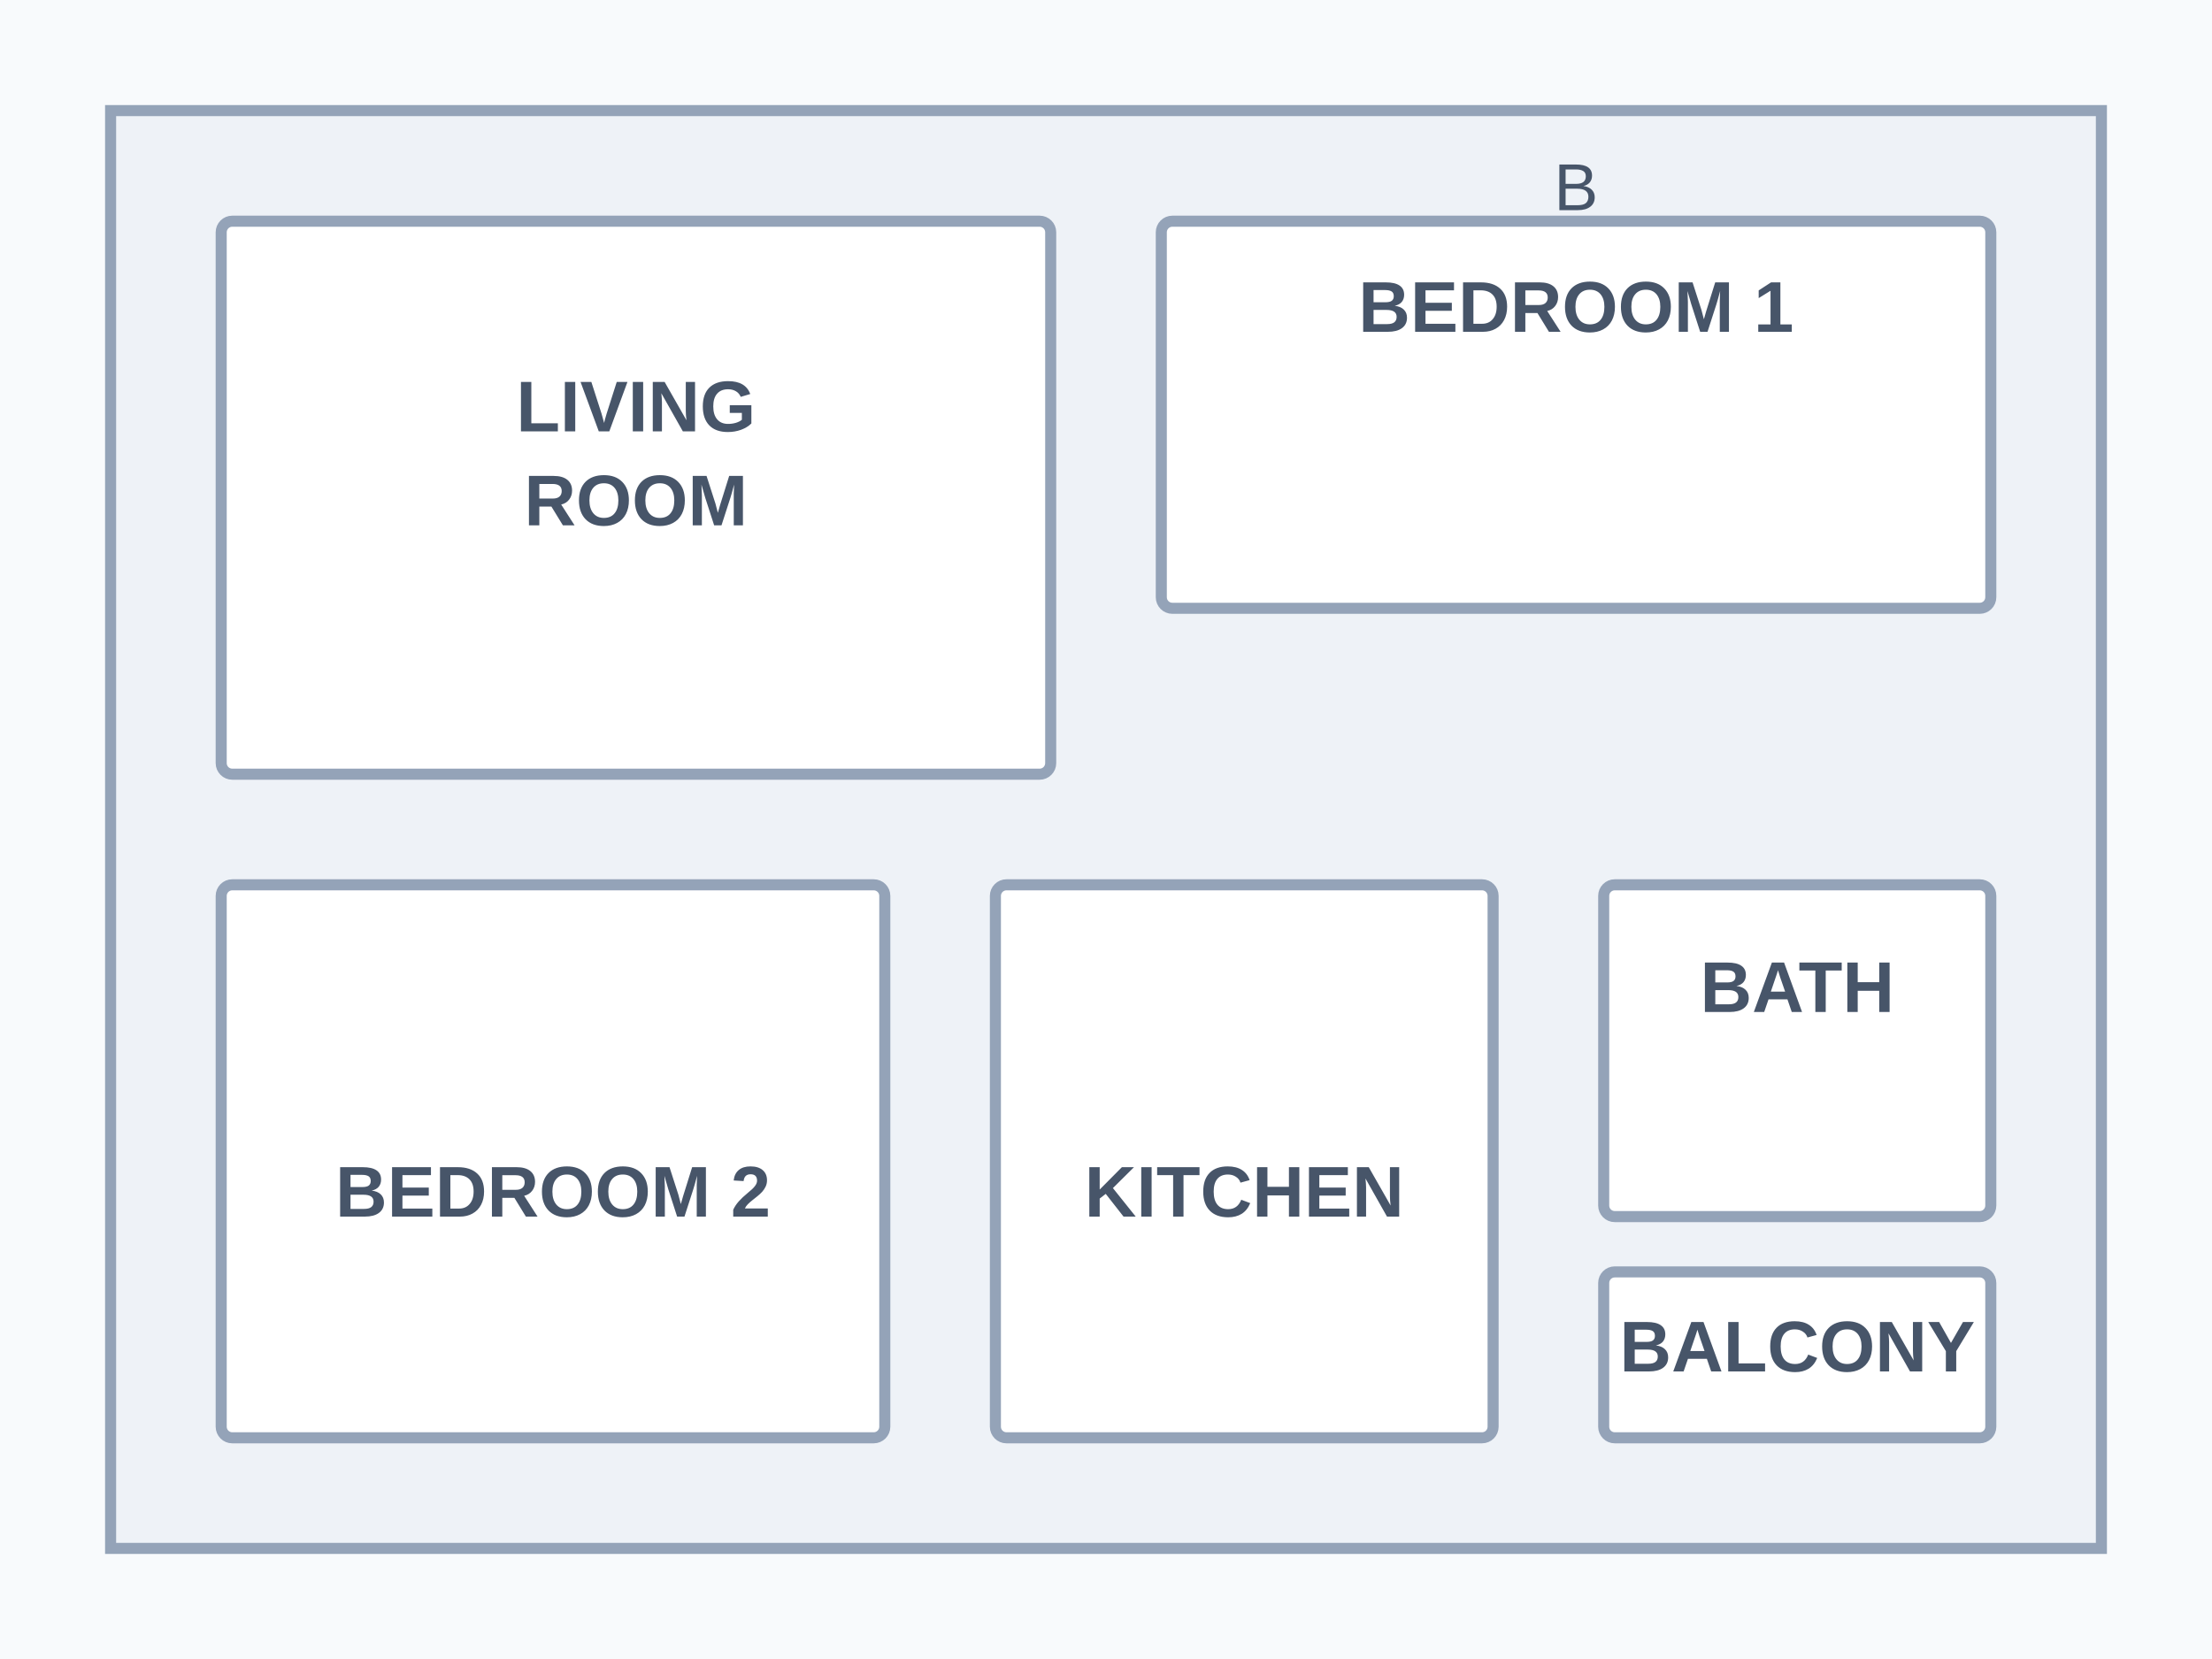
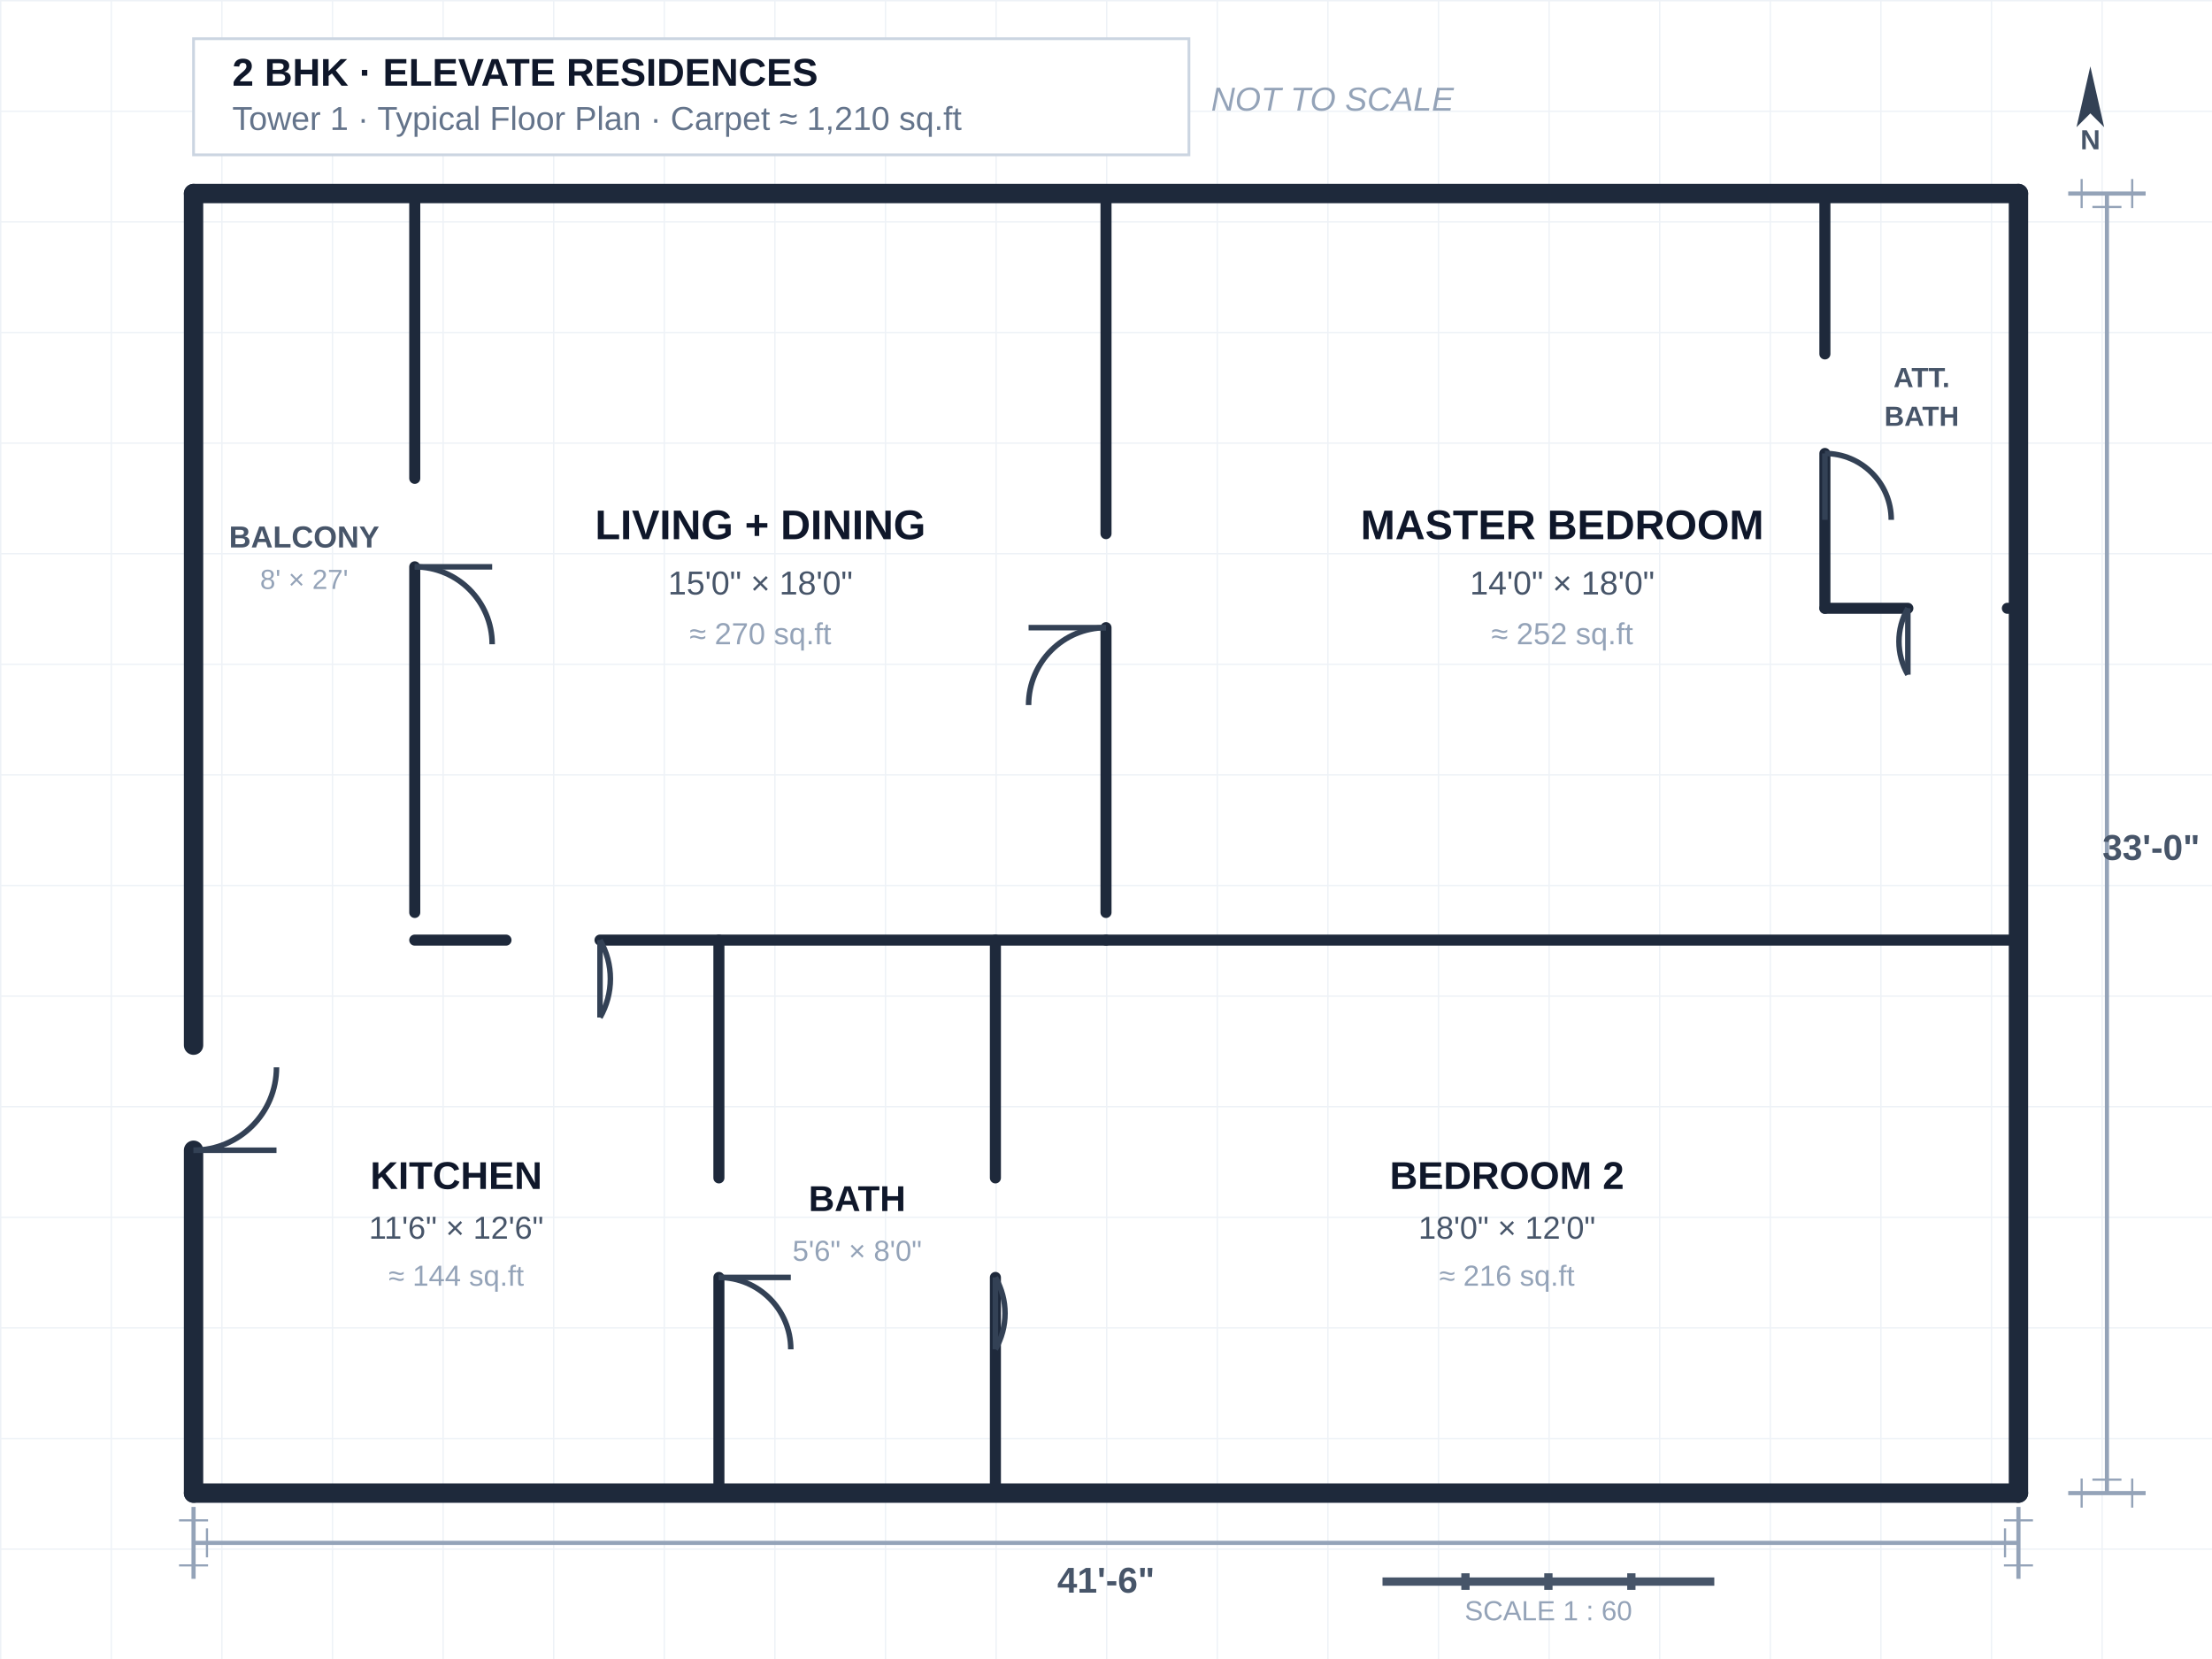
- <svg xmlns="http://www.w3.org/2000/svg" viewBox="0 0 400 300" font-family="Segoe UI, Arial, sans-serif">
-   <rect width="400" height="300" fill="#f8fafc" />
-   <g stroke="#94a3b8" stroke-width="2" fill="#ffffff">
-     <rect x="20" y="20" width="360" height="260" fill="#eef2f7" />
-     <rect x="40" y="40" width="150" height="100" rx="2" />
-     <rect x="210" y="40" width="150" height="70" rx="2" />
-     <rect x="40" y="160" width="120" height="100" rx="2" />
-     <rect x="180" y="160" width="90" height="100" rx="2" />
-     <rect x="290" y="160" width="70" height="60" rx="2" />
-     <rect x="290" y="230" width="70" height="30" rx="2" />
+ <svg xmlns="http://www.w3.org/2000/svg" viewBox="0 0 800 600" font-family="Segoe UI, Arial, sans-serif">
+   <defs>
+     <pattern id="grid" width="40" height="40" patternUnits="userSpaceOnUse">
+       <path d="M 40 0 L 0 0 0 40" fill="none" stroke="#eef2f7" stroke-width="1" />
+     </pattern>
+     <marker id="tick" viewBox="0 0 10 10" refX="5" refY="5" markerWidth="7" markerHeight="7" orient="auto-start-reverse">
+       <path d="M 0 0 L 0 10" stroke="#94a3b8" stroke-width="1.5" />
+     </marker>
+   </defs>
+   <rect width="800" height="600" fill="#ffffff" />
+   <rect width="800" height="600" fill="url(#grid)" />
+   <g font-size="12">
+     <rect x="70" y="14" width="360" height="42" fill="#ffffff" stroke="#cbd5e1" stroke-width="1" />
+     <text x="84" y="31" fill="#0f172a" font-weight="700" font-size="14">2 BHK · ELEVATE RESIDENCES</text>
+     <text x="84" y="47" fill="#64748b">Tower 1 · Typical Floor Plan · Carpet ≈ 1,210 sq.ft</text>
+     <text x="438" y="40" fill="#94a3b8" font-style="italic">NOT TO SCALE</text>
  </g>
-   <g fill="#475569" font-size="13" font-weight="600" text-anchor="middle">
-     <text x="115" y="78">LIVING</text>
-     <text x="115" y="95">ROOM</text>
-     <text x="285" y="60">BEDROOM 1</text>
-     <text x="100" y="220">BEDROOM 2</text>
-     <text x="225" y="220">KITCHEN</text>
-     <text x="325" y="183">BATH</text>
-     <text x="325" y="248">BALCONY</text>
+   <g transform="translate(756,40)">
+     <path d="M 0 -16 L 5 6 L 0 1 L -5 6 Z" fill="#334155" />
+     <text x="0" y="14" fill="#475569" font-size="10" text-anchor="middle" font-weight="600">N</text>
  </g>
-   <g fill="#f59e0b" font-size="12" text-anchor="middle">
-     <text x="285" y="38" fill="#475569">B</text>
+   <g stroke="#1e293b" stroke-linecap="round">
+     <line x1="70" y1="70" x2="730" y2="70" stroke-width="7" />
+     <line x1="70" y1="540" x2="730" y2="540" stroke-width="7" />
+     <line x1="730" y1="70" x2="730" y2="540" stroke-width="7" />
+     <line x1="70" y1="70" x2="70" y2="378" stroke-width="7" />
+     <line x1="70" y1="416" x2="70" y2="540" stroke-width="7" />
+   </g>
+   <g stroke="#1e293b" stroke-linecap="round">
+     <line x1="150" y1="70" x2="150" y2="173" stroke-width="4" />
+     <line x1="150" y1="205" x2="150" y2="330" stroke-width="4" />
+     <line x1="400" y1="70" x2="400" y2="193" stroke-width="4" />
+     <line x1="400" y1="227" x2="400" y2="330" stroke-width="4" />
+     <line x1="660" y1="70" x2="660" y2="128" stroke-width="4" />
+     <line x1="660" y1="164" x2="660" y2="220" stroke-width="4" />
+     <line x1="660" y1="220" x2="690" y2="220" stroke-width="4" />
+     <line x1="726" y1="220" x2="730" y2="220" stroke-width="4" />
+     <line x1="150" y1="340" x2="183" y2="340" stroke-width="4" />
+     <line x1="217" y1="340" x2="400" y2="340" stroke-width="4" />
+     <line x1="400" y1="340" x2="730" y2="340" stroke-width="4" />
+     <line x1="260" y1="340" x2="260" y2="426" stroke-width="4" />
+     <line x1="260" y1="462" x2="260" y2="540" stroke-width="4" />
+     <line x1="360" y1="340" x2="360" y2="426" stroke-width="4" />
+     <line x1="360" y1="462" x2="360" y2="540" stroke-width="4" />
+   </g>
+   <g stroke="#334155" fill="none" stroke-width="2">
+     <path d="M 70 416 A 30 30 0 0 0 100 386" />
+     <line x1="70" y1="416" x2="100" y2="416" />
+     <path d="M 150 205 A 28 28 0 0 1 178 233" />
+     <line x1="150" y1="205" x2="178" y2="205" />
+     <path d="M 400 227 A 28 28 0 0 0 372 255" />
+     <line x1="400" y1="227" x2="372" y2="227" />
+     <path d="M 217 340 A 28 28 0 0 1 217 368" />
+     <line x1="217" y1="340" x2="217" y2="368" />
+     <path d="M 660 164 A 24 24 0 0 1 684 188" />
+     <line x1="660" y1="164" x2="660" y2="188" />
+     <path d="M 690 220 A 24 24 0 0 0 690 244" />
+     <line x1="690" y1="220" x2="690" y2="244" />
+     <path d="M 260 462 A 26 26 0 0 1 286 488" />
+     <line x1="260" y1="462" x2="286" y2="462" />
+     <path d="M 360 462 A 26 26 0 0 1 360 488" />
+     <line x1="360" y1="462" x2="360" y2="488" />
+   </g>
+   <g text-anchor="middle">
+     <text x="110" y="198" fill="#475569" font-size="11" font-weight="700">BALCONY</text>
+     <text x="110" y="213" fill="#94a3b8" font-size="10">8' × 27'</text>
+     <text x="275" y="195" fill="#0f172a" font-size="15" font-weight="700">LIVING + DINING</text>
+     <text x="275" y="215" fill="#475569" font-size="12">15'0" × 18'0"</text>
+     <text x="275" y="233" fill="#94a3b8" font-size="11">≈ 270 sq.ft</text>
+     <text x="565" y="195" fill="#0f172a" font-size="15" font-weight="700">MASTER BEDROOM</text>
+     <text x="565" y="215" fill="#475569" font-size="12">14'0" × 18'0"</text>
+     <text x="565" y="233" fill="#94a3b8" font-size="11">≈ 252 sq.ft</text>
+     <text x="695" y="140" fill="#475569" font-size="10" font-weight="700">ATT.</text>
+     <text x="695" y="154" fill="#475569" font-size="10" font-weight="700">BATH</text>
+     <text x="165" y="430" fill="#0f172a" font-size="14" font-weight="700">KITCHEN</text>
+     <text x="165" y="448" fill="#475569" font-size="11.5">11'6" × 12'6"</text>
+     <text x="165" y="465" fill="#94a3b8" font-size="10.5">≈ 144 sq.ft</text>
+     <text x="310" y="438" fill="#0f172a" font-size="13" font-weight="700">BATH</text>
+     <text x="310" y="456" fill="#94a3b8" font-size="10.5">5'6" × 8'0"</text>
+     <text x="545" y="430" fill="#0f172a" font-size="14" font-weight="700">BEDROOM 2</text>
+     <text x="545" y="448" fill="#475569" font-size="11.5">18'0" × 12'0"</text>
+     <text x="545" y="465" fill="#94a3b8" font-size="10.5">≈ 216 sq.ft</text>
+   </g>
+   <g stroke="#94a3b8" stroke-width="1.5" marker-start="url(#tick)" marker-end="url(#tick)">
+     <line x1="70" y1="558" x2="730" y2="558" />
+     <line x1="70" y1="545" x2="70" y2="571" />
+     <line x1="730" y1="545" x2="730" y2="571" />
+     <line x1="762" y1="70" x2="762" y2="540" />
+     <line x1="748" y1="70" x2="776" y2="70" />
+     <line x1="748" y1="540" x2="776" y2="540" />
+   </g>
+   <g fill="#475569" font-size="13" font-weight="600">
+     <text x="400" y="576" text-anchor="middle">41'-6"</text>
+     <text x="778" y="311" text-anchor="middle">33'-0"</text>
+   </g>
+   <g transform="translate(500,572)">
+     <line x1="0" y1="0" x2="120" y2="0" stroke="#475569" stroke-width="3" />
+     <line x1="30" y1="-3" x2="30" y2="3" stroke="#475569" stroke-width="3" />
+     <line x1="60" y1="-3" x2="60" y2="3" stroke="#475569" stroke-width="3" />
+     <line x1="90" y1="-3" x2="90" y2="3" stroke="#475569" stroke-width="3" />
+     <text x="60" y="14" fill="#94a3b8" font-size="10" text-anchor="middle">SCALE 1 : 60</text>
  </g>
</svg>
